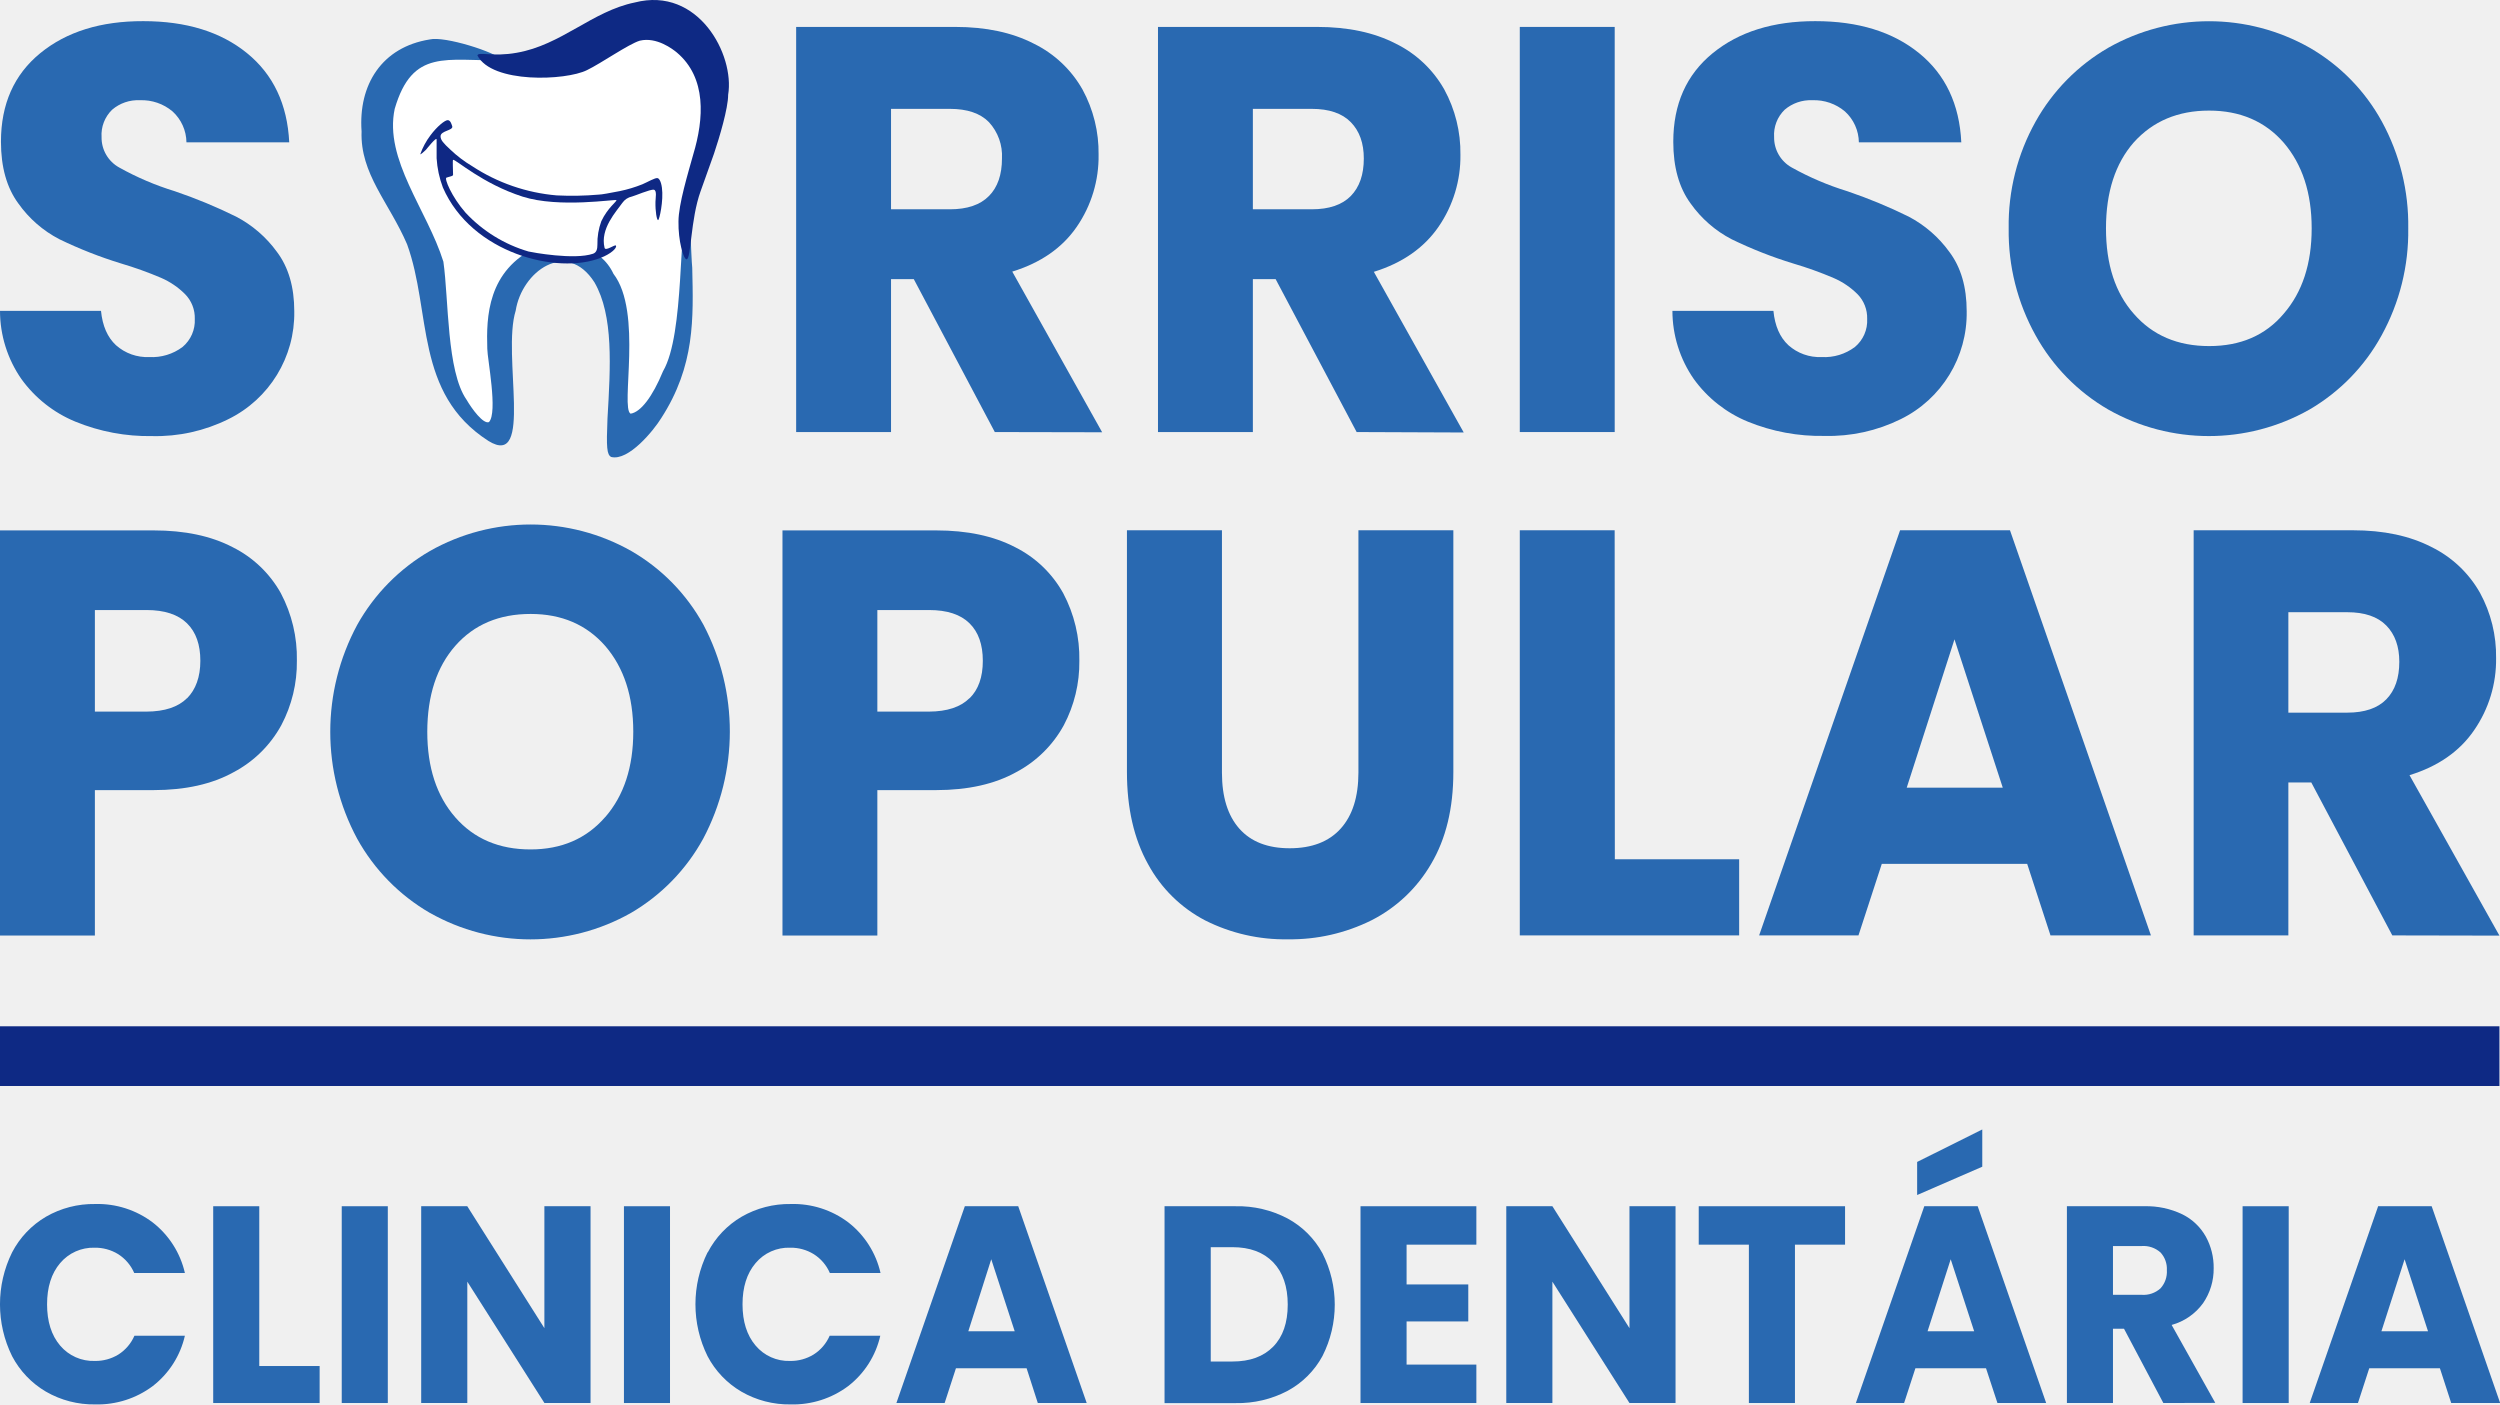
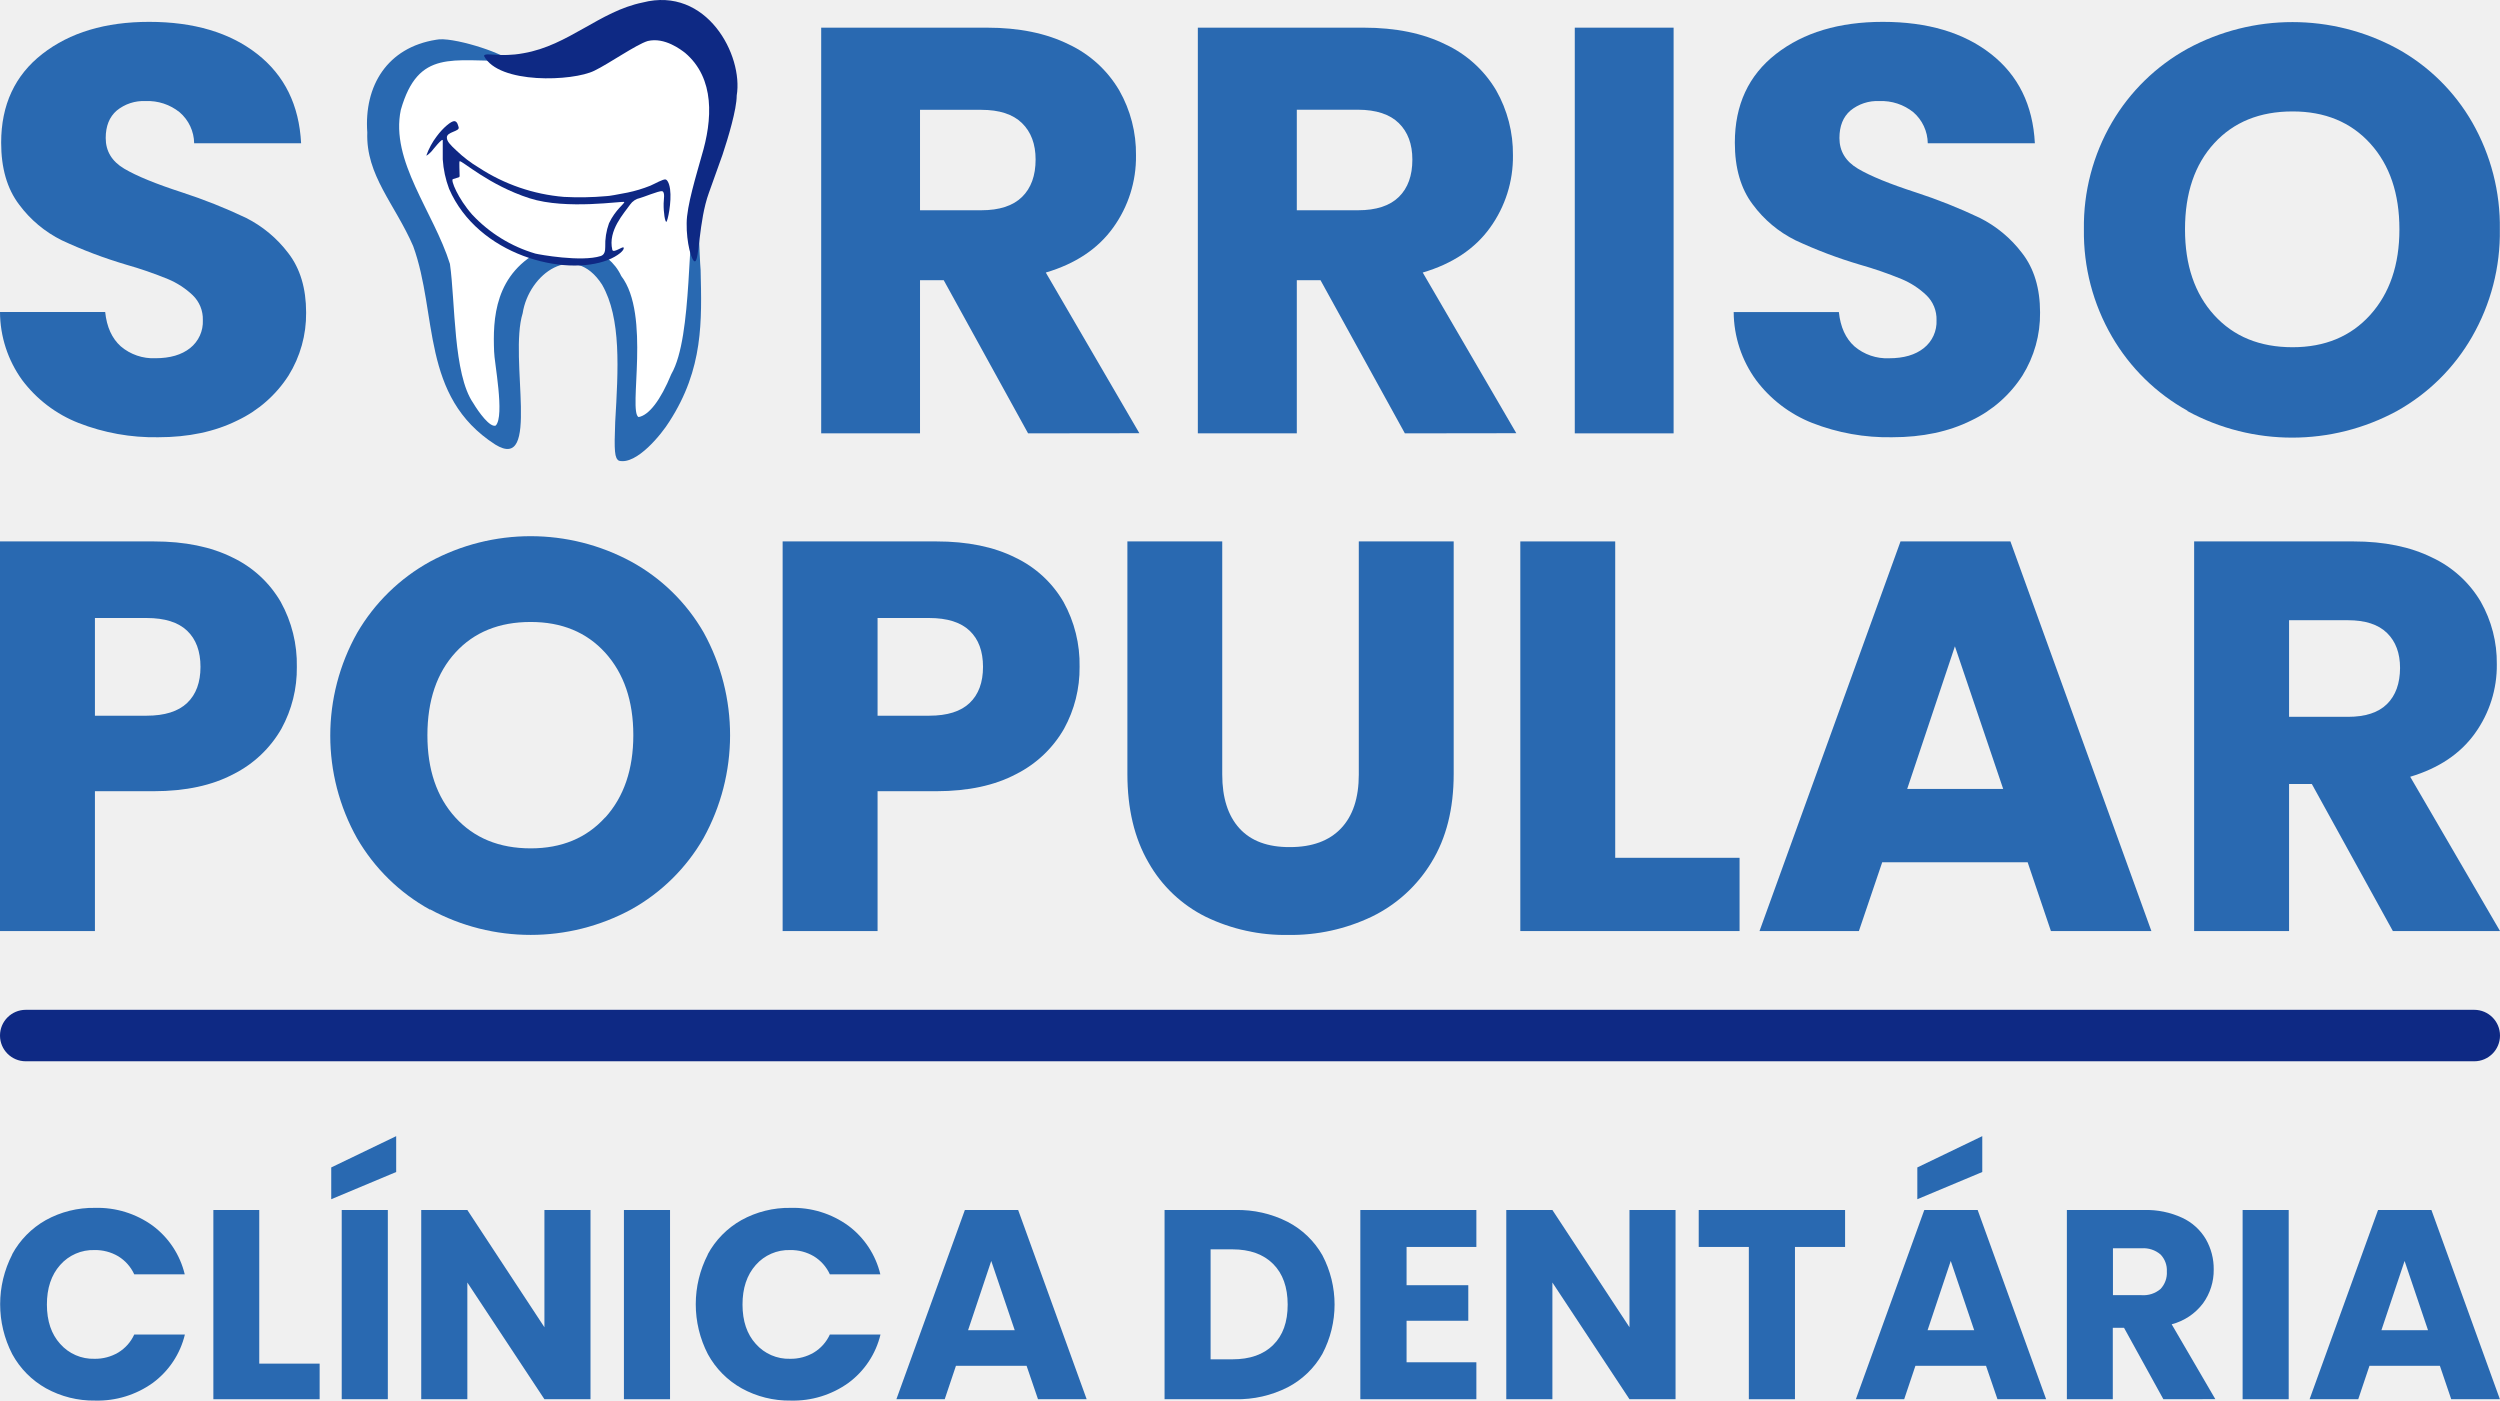
- <svg xmlns="http://www.w3.org/2000/svg" viewBox="0 0 575.74 323.43">
+ <svg xmlns="http://www.w3.org/2000/svg" viewBox="0 0 667.87 374.16">
  <defs>
-     <style>.cls-1{fill:#0e2984;}.cls-2{fill:#2969b1;}.cls-3{fill:#fff;}.cls-4{fill:#0f2884;}</style>
+     <style>.cls-1{fill:#2969b1;}.cls-2{fill:#0e2984;}.cls-3{fill:#fff;}.cls-4{fill:#0f2884;}</style>
  </defs>
  <g id="Layer_2" data-name="Layer 2">
-     <g id="Brand_Logo_2" data-name="Brand Logo 2">
-       <rect class="cls-1" y="236.35" width="575.61" height="13.75" />
-       <path class="cls-2" d="M2.79,288.41a20.45,20.45,0,0,1,7.79-8.2,21.92,21.92,0,0,1,11.33-2.93,21,21,0,0,1,13.28,4.26,20.53,20.53,0,0,1,7.39,11.62H30.91a9.68,9.68,0,0,0-3.69-4.33,10.11,10.11,0,0,0-5.43-1.49,10,10,0,0,0-7.95,3.56c-2,2.36-3,5.53-3,9.48s1,7.13,3,9.49a10,10,0,0,0,8,3.55,10.1,10.1,0,0,0,5.43-1.48,9.68,9.68,0,0,0,3.69-4.33H42.58a20.38,20.38,0,0,1-7.39,11.59,21.2,21.2,0,0,1-13.28,4.23,21.92,21.92,0,0,1-11.33-2.94,20.54,20.54,0,0,1-7.79-8.16,27,27,0,0,1,0-23.92Z" />
-       <path class="cls-2" d="M59.71,314.59h13.9v8.52H49.1V277.79H59.71Z" />
-       <path class="cls-2" d="M89.31,277.79v45.32H78.7V277.79Z" />
-       <path class="cls-2" d="M136,323.11H125.38l-17.76-27.95v27.95H97V277.79h10.61l17.76,28.08V277.79H136Z" />
-       <path class="cls-2" d="M154.3,277.79v45.32H143.69V277.79Z" />
-       <path class="cls-2" d="M163,288.41a20.39,20.39,0,0,1,7.79-8.2,21.92,21.92,0,0,1,11.33-2.93,21,21,0,0,1,13.28,4.26,20.51,20.51,0,0,1,7.38,11.62H191.11a9.64,9.64,0,0,0-3.7-4.33,10.06,10.06,0,0,0-5.43-1.49A9.94,9.94,0,0,0,174,290.9c-2,2.36-3,5.53-3,9.48s1,7.13,3,9.49a9.93,9.93,0,0,0,7.94,3.55,10.06,10.06,0,0,0,5.43-1.48,9.64,9.64,0,0,0,3.7-4.33h11.66a20.37,20.37,0,0,1-7.38,11.59,21.2,21.2,0,0,1-13.28,4.23,21.92,21.92,0,0,1-11.33-2.94,20.47,20.47,0,0,1-7.79-8.16,27,27,0,0,1,0-23.92Z" />
-       <path class="cls-2" d="M236.42,315.1H220.15l-2.6,8H206.44l15.76-45.32h12.29l15.77,45.32H239Zm-2.74-8.52L228.28,290,223,306.58Z" />
-       <path class="cls-2" d="M296.56,280.63a19.91,19.91,0,0,1,8,8,26.14,26.14,0,0,1,0,23.66,19.84,19.84,0,0,1-8,8,24.65,24.65,0,0,1-12,2.84H268.19V277.79h16.33A24.6,24.6,0,0,1,296.56,280.63Zm-3.35,29.5q3.35-3.42,3.35-9.68t-3.35-9.75q-3.36-3.48-9.38-3.48h-5v26.33h5Q289.86,313.55,293.21,310.13Z" />
-       <path class="cls-2" d="M323.93,286.64v9.16h14.21v8.52H323.93v9.94H340v8.85H313.32V277.79H340v8.85Z" />
-       <path class="cls-2" d="M385.87,323.11H375.26l-17.75-27.95v27.95H346.89V277.79h10.62l17.75,28.08V277.79h10.61Z" />
-       <path class="cls-2" d="M424.91,277.79v8.85H413.37v36.47H402.76V286.64H391.21v-8.85Z" />
-       <path class="cls-2" d="M457.37,315.1H441.11l-2.6,8H427.4l15.76-45.32h12.29l15.77,45.32H460Zm-.86-46.41-15,6.52v-7.62l15-7.48Zm-1.87,37.89L449.24,290l-5.33,16.59Z" />
-       <path class="cls-2" d="M498.21,323.11,489.15,306h-2.54v17.11H476V277.79h17.82a19.07,19.07,0,0,1,8.78,1.87A12.58,12.58,0,0,1,508,284.8a14.75,14.75,0,0,1,1.8,7.26,13.91,13.91,0,0,1-2.45,8.07,13.26,13.26,0,0,1-7.23,5l10.05,17.95Zm-11.6-24.92h6.58a5.83,5.83,0,0,0,4.37-1.49,5.71,5.71,0,0,0,1.46-4.19,5.57,5.57,0,0,0-1.46-4.07,5.87,5.87,0,0,0-4.37-1.48h-6.58Z" />
-       <path class="cls-2" d="M527.08,277.79v45.32H516.46V277.79Z" />
-       <path class="cls-2" d="M561.9,315.1H545.63l-2.6,8H531.92l15.76-45.32H560l15.77,45.32H564.5Zm-2.74-8.52L553.77,290l-5.34,16.59Z" />
-       <path class="cls-2" d="M64.79,167a26.77,26.77,0,0,1-11,10.84q-7.41,4.11-18.4,4.12H21.85v33.49H0v-93.3H35.4q10.74,0,18.15,3.85A26,26,0,0,1,64.67,136.6a31.93,31.93,0,0,1,3.7,15.56A30.92,30.92,0,0,1,64.79,167Zm-21.72-6.18c2-2,3.07-4.91,3.07-8.63s-1-6.61-3.07-8.64-5.16-3.06-9.33-3.06H21.85v23.39H33.74Q40,163.85,43.07,160.79Z" />
-       <path class="cls-2" d="M99,210.24a44.82,44.82,0,0,1-16.74-17.08,52,52,0,0,1,0-49.25A45,45,0,0,1,99,126.9a47.08,47.08,0,0,1,46.39,0,44.11,44.11,0,0,1,16.62,17,52.72,52.72,0,0,1-.07,49.25,44.57,44.57,0,0,1-16.61,17.08,47,47,0,0,1-46.33,0Zm40.39-22.07q6.45-7.44,6.45-19.67t-6.45-19.73q-6.47-7.38-17.19-7.38-10.87,0-17.32,7.31T98.4,168.5q0,12.36,6.46,19.74t17.32,7.38Q132.91,195.62,139.37,188.17Z" />
-       <path class="cls-2" d="M245,167a26.77,26.77,0,0,1-11,10.84q-7.41,4.11-18.4,4.12H202.05v33.49H180.2v-93.3h35.4q10.72,0,18.15,3.85a25.92,25.92,0,0,1,11.11,10.63,31.93,31.93,0,0,1,3.71,15.56A30.92,30.92,0,0,1,245,167Zm-21.72-6.18q3.06-3,3.06-8.63t-3.06-8.64q-3.08-3.06-9.33-3.06H202.05v23.39h11.89Q220.2,163.85,223.27,160.79Z" />
-       <path class="cls-2" d="M281.41,122.12v55.82q0,8.37,4,12.89T297,195.35q7.67,0,11.75-4.52t4.09-12.89V122.12h21.86v55.69q0,12.49-5.11,21.13a33.31,33.31,0,0,1-13.74,13,41.9,41.9,0,0,1-19.24,4.38,40.79,40.79,0,0,1-19-4.32,31.46,31.46,0,0,1-13.22-13q-4.86-8.72-4.86-21.2V122.12Z" />
-       <path class="cls-2" d="M371.89,197.88h28.63v17.54H350v-93.3h21.85Z" />
-       <path class="cls-2" d="M466.85,198.94H433.37L428,215.42H405.12l32.46-93.3h25.31l32.46,93.3H472.22Zm-5.62-17.54-11.12-34.16-11,34.16Z" />
-       <path class="cls-2" d="M550.94,215.42,532.28,180.2H527v35.22H505.19v-93.3h36.68q10.61,0,18.08,3.85a26,26,0,0,1,11.19,10.57,30.4,30.4,0,0,1,3.7,15,28.49,28.49,0,0,1-5.05,16.61q-5,7.32-14.89,10.37l20.71,36.95ZM527,164.12h13.55q6,0,9-3.06t3-8.64q0-5.31-3-8.37t-9-3.06H527Z" />
+     <g id="Profile">
+       <path class="cls-1" d="M3.24,335.1a23.13,23.13,0,0,1,9-9.15,26.25,26.25,0,0,1,13.14-3.27,25.1,25.1,0,0,1,15.4,4.75,22.8,22.8,0,0,1,8.57,13H35.86a11,11,0,0,0-4.29-4.83,12.09,12.09,0,0,0-6.3-1.65,11.75,11.75,0,0,0-9.21,4q-3.54,4-3.53,10.58T16.06,359a11.75,11.75,0,0,0,9.21,4,12.1,12.1,0,0,0,6.3-1.66,10.92,10.92,0,0,0,4.29-4.82H49.39a22.6,22.6,0,0,1-8.57,12.92,25.27,25.27,0,0,1-15.4,4.72,26.26,26.26,0,0,1-13.14-3.28,23.16,23.16,0,0,1-9-9.11,29.06,29.06,0,0,1,0-26.67Z" />
+       <path class="cls-1" d="M69.26,364.29H85.39v9.51H57V323.25H69.26Z" />
+       <path class="cls-1" d="M105.84,313.1l-17.35,7.27v-8.49l17.35-8.36Zm-2.23,10.15V373.8H91.29V323.25Z" />
+       <path class="cls-1" d="M157.75,373.8H145.44l-20.59-31.18V373.8H112.53V323.25h12.32l20.59,31.32V323.25h12.31Z" />
+       <path class="cls-1" d="M179,323.25V373.8H166.68V323.25Z" />
+       <path class="cls-1" d="M189.07,335.1a23.13,23.13,0,0,1,9-9.15,26.25,26.25,0,0,1,13.14-3.27,25.1,25.1,0,0,1,15.4,4.75,22.8,22.8,0,0,1,8.57,13H221.69a11,11,0,0,0-4.29-4.83,12.09,12.09,0,0,0-6.3-1.65,11.75,11.75,0,0,0-9.21,4q-3.54,4-3.53,10.58T201.89,359a11.75,11.75,0,0,0,9.21,4,12.1,12.1,0,0,0,6.3-1.66,10.92,10.92,0,0,0,4.29-4.82h13.53a22.6,22.6,0,0,1-8.57,12.92,25.27,25.27,0,0,1-15.4,4.72,26.26,26.26,0,0,1-13.14-3.28,23.16,23.16,0,0,1-9-9.11,29.06,29.06,0,0,1,0-26.67Z" />
+       <path class="cls-1" d="M274.25,364.87H255.38l-3,8.93H239.47l18.29-50.55H272L290.3,373.8h-13Zm-3.17-9.51-6.27-18.5-6.19,18.5Z" />
+       <path class="cls-1" d="M344,326.42a22.67,22.67,0,0,1,9.26,8.89,28.26,28.26,0,0,1,0,26.39,22.59,22.59,0,0,1-9.29,8.93A29.52,29.52,0,0,1,330,373.8H311.11V323.25H330A29.41,29.41,0,0,1,344,326.42Zm-3.89,32.9q3.9-3.81,3.89-10.8t-3.89-10.87q-3.89-3.88-10.87-3.89h-5.83v29.38h5.83Q336.24,363.14,340.12,359.32Z" />
+       <path class="cls-1" d="M375.76,333.12v10.22h16.49v9.5H375.76v11.09h18.65v9.87h-31V323.25h31v9.87Z" />
+       <path class="cls-1" d="M447.62,373.8H435.31l-20.59-31.18V373.8H402.4V323.25h12.32l20.59,31.32V323.25h12.31Z" />
+       <path class="cls-1" d="M492.91,323.25v9.87H479.52V373.8H467.2V333.12H453.81v-9.87Z" />
+       <path class="cls-1" d="M530.56,364.87H511.7l-3,8.93H495.79l18.28-50.55h14.26l18.29,50.55h-13Zm-1-51.77-17.35,7.27v-8.49l17.35-8.36Zm-2.16,42.26-6.26-18.5-6.19,18.5Z" />
+       <path class="cls-1" d="M577.94,373.8l-10.51-19.08h-3V373.8H552.16V323.25h20.67A22.73,22.73,0,0,1,583,325.34a14.36,14.36,0,0,1,6.3,5.72,15.93,15.93,0,0,1,2.09,8.1,15.08,15.08,0,0,1-2.84,9,15.3,15.3,0,0,1-8.39,5.62l11.66,20ZM564.47,346h7.64a7,7,0,0,0,5.07-1.65,6.26,6.26,0,0,0,1.69-4.68,6.07,6.07,0,0,0-1.69-4.54,7,7,0,0,0-5.07-1.65h-7.64Z" />
+       <path class="cls-1" d="M611.42,323.25V373.8H599.11V323.25Z" />
+       <path class="cls-1" d="M651.81,364.87H633l-3,8.93H617l18.29-50.55h14.26l18.29,50.55h-13Zm-3.17-9.51-6.26-18.5-6.19,18.5Z" />
+       <rect class="cls-2" y="269.77" width="667.87" height="13.75" rx="6.88" />
+       <path class="cls-1" d="M75.18,194.68a30.49,30.49,0,0,1-12.75,12.09q-8.61,4.59-21.35,4.6H25.36v37.36H0V144.64H41.08q12.45,0,21.05,4.3A29.61,29.61,0,0,1,75,160.8a34.43,34.43,0,0,1,4.3,17.35A33.48,33.48,0,0,1,75.18,194.68ZM50,187.79q3.56-3.4,3.56-9.64T50,168.51q-3.55-3.4-10.82-3.41H25.36v26.1H39.15Q46.41,191.2,50,187.79Z" />
+       <path class="cls-1" d="M114.84,243a51,51,0,0,1-19.42-19,56.07,56.07,0,0,1,0-54.94,51.06,51.06,0,0,1,19.42-19,56.52,56.52,0,0,1,53.83,0A50,50,0,0,1,188,169a56.83,56.83,0,0,1-.08,54.94,50.64,50.64,0,0,1-19.27,19,56.38,56.38,0,0,1-53.76,0Zm46.86-24.61q7.49-8.31,7.49-22t-7.49-22q-7.48-8.24-19.94-8.23-12.62,0-20.09,8.16t-7.49,22.09q0,13.79,7.49,22t20.09,8.23Q154.21,226.64,161.7,218.34Z" />
+       <path class="cls-1" d="M284.26,194.68a30.49,30.49,0,0,1-12.75,12.09q-8.61,4.59-21.36,4.6H234.44v37.36H209.08V144.64h41.07q12.46,0,21.06,4.3a29.61,29.61,0,0,1,12.9,11.86,34.43,34.43,0,0,1,4.3,17.35A33.59,33.59,0,0,1,284.26,194.68Zm-25.21-6.89q3.56-3.4,3.56-9.64t-3.56-9.64q-3.56-3.4-10.82-3.41H234.44v26.1h13.79Q255.49,191.2,259.05,187.79Z" />
+       <path class="cls-1" d="M326.52,144.64v62.28q0,9.33,4.6,14.38t13.49,5q8.89,0,13.64-5T363,206.92V144.64h25.35v62.13q0,13.93-5.93,23.58a38,38,0,0,1-15.94,14.53,50.14,50.14,0,0,1-22.31,4.89,48.76,48.76,0,0,1-22-4.82,35.88,35.88,0,0,1-15.35-14.53q-5.64-9.71-5.64-23.65V144.64Z" />
+       <path class="cls-1" d="M431.5,229.16h33.22v19.57H406.15V144.64H431.5Z" />
+       <path class="cls-1" d="M541.68,230.35H502.83l-6.23,18.38H470.05l37.67-104.09h29.36l37.66,104.09H547.9Zm-6.53-19.58-12.9-38.11L509.5,210.77Z" />
+       <path class="cls-1" d="M639.25,248.73,617.6,209.44h-6.08v39.29H586.16V144.64h42.56q12.3,0,21,4.3a29.7,29.7,0,0,1,13,11.79,33,33,0,0,1,4.3,16.68,31,31,0,0,1-5.86,18.53q-5.86,8.16-17.28,11.57l24,41.22ZM611.52,191.5h15.72q7,0,10.45-3.42t3.48-9.63q0-5.94-3.48-9.35t-10.45-3.41H611.52Z" />
+       <path class="cls-1" d="M21,113A34.7,34.7,0,0,1,5.94,101.56,31.26,31.26,0,0,1,0,83.35H28.1q.62,6,4.17,9.18a13.38,13.38,0,0,0,9.26,3.17q5.86,0,9.26-2.71a9,9,0,0,0,3.4-7.48,8.86,8.86,0,0,0-2.7-6.64,21.79,21.79,0,0,0-6.64-4.32,105.7,105.7,0,0,0-11.19-3.86A122.78,122.78,0,0,1,16.52,64.2,31.62,31.62,0,0,1,5.09,54.63Q.3,48.3.31,38.11q0-15.13,11-23.7T39.83,5.84q17.91,0,28.87,8.57T80.44,38.27H51.87A11.13,11.13,0,0,0,48,30a13.55,13.55,0,0,0-9.1-3,11.32,11.32,0,0,0-7.72,2.54q-2.94,2.55-2.94,7.34,0,5.25,4.94,8.18t15.44,6.33a143.17,143.17,0,0,1,17.06,6.79A32.48,32.48,0,0,1,77,67.6q4.78,6.18,4.78,15.9a31.26,31.26,0,0,1-4.7,16.83,33,33,0,0,1-13.67,12q-9,4.48-21.15,4.48A55.73,55.73,0,0,1,21,113Z" />
+       <path class="cls-1" d="M274.65,115.77,252.11,74.85h-6.33v40.92h-26.4V7.39h44.31q12.81,0,21.84,4.47A30.8,30.8,0,0,1,299,24.14a34.21,34.21,0,0,1,4.48,17.37,32.24,32.24,0,0,1-6.1,19.3q-6.1,8.49-18,12l25,42.92Zm-28.87-59.6h16.37q7.25,0,10.88-3.55t3.63-10q0-6.18-3.63-9.73t-10.88-3.55H245.78Z" />
+       <path class="cls-1" d="M375.31,115.77,352.77,74.85h-6.33v40.92H320V7.39h44.31q12.81,0,21.84,4.47A30.91,30.91,0,0,1,399.7,24.14a34.31,34.31,0,0,1,4.48,17.37,32.31,32.31,0,0,1-6.1,19.3q-6.1,8.49-18,12l25,42.92Zm-28.87-59.6H362.8q7.26,0,10.89-3.55t3.62-10q0-6.18-3.62-9.73T362.8,29.31H346.44Z" />
+       <path class="cls-1" d="M447.1,7.39V115.77H420.7V7.39Z" />
+       <path class="cls-1" d="M484.15,113a34.61,34.61,0,0,1-15-11.43,31.2,31.2,0,0,1-6-18.21h28.1q.62,6,4.17,9.18a13.38,13.38,0,0,0,9.26,3.17q5.86,0,9.26-2.71a9,9,0,0,0,3.4-7.48,8.86,8.86,0,0,0-2.7-6.64A21.67,21.67,0,0,0,508,74.55a104.89,104.89,0,0,0-11.19-3.86,123.27,123.27,0,0,1-17.14-6.49,31.59,31.59,0,0,1-11.42-9.57q-4.8-6.33-4.79-16.52,0-15.13,11-23.7T503,5.84q17.91,0,28.87,8.57t11.74,23.86H515A11.2,11.2,0,0,0,511.17,30a13.6,13.6,0,0,0-9.11-3,11.33,11.33,0,0,0-7.72,2.54q-2.94,2.55-2.94,7.34,0,5.25,4.94,8.18t15.44,6.33a143.17,143.17,0,0,1,17.06,6.79,32.39,32.39,0,0,1,11.35,9.42Q545,73.78,545,83.5a31.19,31.19,0,0,1-4.71,16.83,33,33,0,0,1-13.67,12q-9,4.48-21.15,4.48A55.81,55.81,0,0,1,484.15,113Z" />
+       <path class="cls-1" d="M584.42,109.75A53.12,53.12,0,0,1,564.2,89.91a55.37,55.37,0,0,1-7.49-28.64,55,55,0,0,1,7.49-28.56A53.2,53.2,0,0,1,584.42,13a58.77,58.77,0,0,1,56,0,52.12,52.12,0,0,1,20.07,19.76,55.92,55.92,0,0,1,7.34,28.56,55.81,55.81,0,0,1-7.42,28.64,52.74,52.74,0,0,1-20.07,19.84,58.68,58.68,0,0,1-56,0Zm48.79-25.63Q641,75.46,641,61.27q0-14.35-7.79-22.93t-20.77-8.57q-13.12,0-20.92,8.5t-7.8,23q0,14.35,7.8,22.92t20.92,8.57Q625.42,92.76,633.21,84.12Z" />
      <g id="Logo">
-         <path class="cls-3" d="M98.82,11.83c8.21-2,17,3.43,25.91,3C137.5,14.12,140.28,1.91,150,4.09c11.86,4.24,14,14.17,13.8,22.43-.18,6.73-2.29,8-4.16,16.63-.79,3.65-1.07,8.36-1.65,17.79-1.14,15.85.28,20.75-5.8,32.23-2.8,4.24-7.53,9.62-9.54,8.64-2.24.49,4.59-29.81-3.09-37.64-3.41-6.36-13.16-8.67-19-3-2,1.9-2.62,4.36-3.87,9.28C115,77.35,114.05,81.1,114.94,86c.63,3.47,2,6.29,1,10.57-.32,1.41-.65,2.78-1.68,3.23-2.41,1-7.3-3.64-9.92-8.51-4.76-11.78-1.11-17.1-7-34C93.58,45.82,89.67,45,87.35,34,84.65,22.09,89.15,14.67,98.82,11.83Z" />
-         <path class="cls-2" d="M115.78,13.89C114.22,12,102.37,8.27,99,9.08c-11.1,1.76-16.5,10.47-15.73,21.18-.35,9.77,6.31,16.32,10.48,26,5.66,15.57,1.66,34.32,18.74,45.29,10.49,6.48,3.07-19.72,6.27-30,1.4-9,11.7-16.57,18.14-6.53,4.43,7.66,3.7,19.4,3,31.37-.28,6.76-.14,8.3.85,8.85,4,1,9.78-6.11,11.52-8.93,7.83-12.12,7.41-23,7.15-34.64-.25-2.22-.69-17.13-.87-16.73-2.4,6.75-.81,31.88-5.85,40.54-2.45,5.94-5.16,9.44-7.48,9.79-2.4-1.33,2.86-23.4-3.95-32.22-2.89-6.27-11-8.6-17.46-6.23C112.18,62.22,112,73.09,112.22,80.3c0,2.25,2.48,14.73.38,16.91-1.32.5-3.89-3-5.16-5.16-4.59-6.6-4.08-23-5.33-31.79C98.4,48.39,88.41,36.74,90.9,25.06,95,11.07,102.81,14.1,115.78,13.89Z" />
-         <path class="cls-1" d="M146.19.57c-9.8,2-16.91,9.81-27.19,11.58-5.51,1-8.77-.31-9.06.61,3.34,6.52,20.36,5.83,25.24,3.39,3.26-1.57,9.57-6,12.16-6.78,3.9-.94,7.66,2,8.53,2.72,6.88,5.81,6.27,15.24,3.77,23.52-1.17,4.23-3.39,11.45-3.39,15.41-.08,4.37,1.14,8.73,1.87,8.7,1.06,0,.89-9.18,3.21-15.64,2.5-6.95,1.44-4,3.11-8.72,1.24-3.71,3.25-10.39,3.25-13.53C169.23,12.63,160.84-3.2,146.19.57Z" />
-         <path class="cls-4" d="M96.78,35.53a16.1,16.1,0,0,1,2.37-4.39c1.44-1.94,3.33-3.53,4-3.47s.89,1.14,1,1.41c.28,1-2.73,1-2.69,2.33,0,.84.67,1.58,2.28,3.07a27.88,27.88,0,0,0,5,3.79A41.89,41.89,0,0,0,128.21,45a70.59,70.59,0,0,0,9.66-.18c.66,0,2.58-.37,4.86-.81a30.45,30.45,0,0,0,5.21-1.57c1.19-.5,2.94-1.55,3.5-1.42.28.06.79.61,1,2.22.4,2.93-.58,7.42-.88,7.45s-.66-2-.61-4.21c0-.82.4-2.65-.38-2.79s-4.5,1.46-5,1.56a3.6,3.6,0,0,0-2.26,1.49c-1.34,1.93-5.16,5.93-4.08,10.34.21.86,2.41-.86,2.61-.52.35.55-1.3,2-3.54,2.83-9.88,3.91-29.69-1-36.31-16.22a23,23,0,0,1-1.44-6.72c0-1.9,0-3.41,0-4.32,0-.75-2.39,2.3-2.47,2.38C97.55,35.05,96.87,35.6,96.78,35.53Z" />
-         <path class="cls-3" d="M102.82,40.91c.3-.08.85-.25,1.27-.39a.31.31,0,0,0,.25-.28c0-.88-.14-3.39,0-3.43.55-.19,6.74,5.5,16,8.47,8.43,2.7,21.46.54,21.62.81s-2,1.72-3.48,4.86a14.6,14.6,0,0,0-.9,5.41c0,.93-.16,1.77-1,2.07-4.32,1.48-14-.31-14.87-.51A32.27,32.27,0,0,1,107.23,49C104,45.33,102.26,41.05,102.82,40.91Z" />
+         <path class="cls-3" d="M116.28,13.83c9.6-2.31,19.9,4,30.31,3.47,14.93-.78,18.18-15.07,29.55-12.51C190,9.75,192.52,21.36,192.27,31c-.21,7.87-2.67,9.33-4.86,19.45-.92,4.26-1.26,9.77-1.92,20.8-1.35,18.54.32,24.27-6.79,37.7-3.28,5-8.81,11.25-11.16,10.1-2.62.58,5.36-34.87-3.62-44-4-7.43-15.39-10.13-22.16-3.46-2.33,2.22-3.06,5.1-4.52,10.85-2,8-3.15,12.42-2.11,18.09.75,4,2.33,7.35,1.21,12.37-.37,1.64-.76,3.25-2,3.76-2.83,1.21-8.55-4.25-11.61-10-5.57-13.76-1.3-20-8.15-39.8-4.46-13.31-9-14.25-11.75-27.14C99.71,25.84,105,17.16,116.28,13.83Z" />
+         <path class="cls-1" d="M136.11,16.24c-1.82-2.21-15.68-6.57-19.6-5.62-13,2.06-19.29,12.24-18.39,24.77-.41,11.43,7.37,19.09,12.26,30.36,6.62,18.21,1.94,40.14,21.91,53,12.27,7.59,3.59-23,7.34-35.07,1.63-10.53,13.67-19.38,21.21-7.64,5.18,9,4.32,22.68,3.51,36.68-.31,7.91-.15,9.71,1,10.36,4.72,1.21,11.43-7.15,13.47-10.46,9.15-14.16,8.66-26.91,8.35-40.5-.28-2.6-.8-20-1-19.57-2.8,7.89-.95,37.28-6.84,47.41-2.87,7-6,11-8.75,11.46-2.81-1.56,3.34-27.37-4.62-37.69-3.38-7.33-12.91-10.06-20.42-7.29C131.9,72.76,131.67,85.48,132,93.91c0,2.63,2.9,17.23.43,19.78-1.53.59-4.55-3.56-6-6-5.37-7.72-4.77-26.91-6.23-37.19-4.34-13.88-16-27.5-13.12-41.16C111.76,13,120.94,16.49,136.11,16.24Z" />
+         <path class="cls-2" d="M171.68.67C160.22,3,151.9,12.14,139.88,14.21c-6.44,1.22-10.25-.36-10.59.72,3.9,7.62,23.81,6.81,29.51,3.95,3.81-1.83,11.19-7,14.23-7.92,4.55-1.1,8.95,2.37,10,3.17,8,6.81,7.33,17.83,4.41,27.52-1.36,4.94-4,13.39-4,18-.09,5.12,1.32,10.22,2.19,10.18,1.23-.06,1-10.74,3.74-18.29,2.93-8.12,1.69-4.71,3.65-10.2,1.45-4.34,3.8-12.15,3.79-15.81C198.62,14.77,188.81-3.75,171.68.67Z" />
+         <path class="cls-4" d="M113.89,41.56a18.8,18.8,0,0,1,2.78-5.14c1.68-2.28,3.89-4.13,4.73-4.06s1,1.33,1.13,1.65c.32,1.13-3.2,1.18-3.15,2.73,0,1,.78,1.84,2.66,3.58a32.84,32.84,0,0,0,5.84,4.44,48.92,48.92,0,0,0,22.77,7.84,80.36,80.36,0,0,0,11.3-.2c.78,0,3-.44,5.68-.95a36.16,36.16,0,0,0,6.1-1.84c1.38-.59,3.43-1.82,4.09-1.66.33.07.93.72,1.19,2.59.47,3.43-.67,8.68-1,8.72s-.77-2.37-.72-4.93c0-.95.47-3.09-.44-3.26-.76-.14-5.25,1.71-5.86,1.83a4.25,4.25,0,0,0-2.65,1.74c-1.56,2.26-6,6.93-4.76,12.1.24,1,2.81-1,3-.62.4.65-1.53,2.28-4.15,3.32-11.56,4.57-34.72-1.16-42.46-19a27.36,27.36,0,0,1-1.69-7.87c0-2.22,0-4,0-5.05,0-.88-2.8,2.69-2.89,2.79C114.8,41,114,41.63,113.89,41.56Z" />
+         <path class="cls-3" d="M121,47.85c.36-.09,1-.29,1.5-.46a.37.37,0,0,0,.29-.32c0-1-.17-4,0-4,.64-.22,7.88,6.43,18.7,9.9,9.85,3.17,25.08.64,25.27,1s-2.34,2-4.07,5.68a17.07,17.07,0,0,0-1,6.33c0,1.08-.18,2.07-1.18,2.41C155.32,70.06,144,68,143,67.74a37.64,37.64,0,0,1-16.86-10.41C122.32,53,120.3,48,121,47.85Z" />
      </g>
-       <path class="cls-2" d="M17.38,97.11A28.85,28.85,0,0,1,4.92,87.28,27.59,27.59,0,0,1,0,71.59H23.26q.51,5.19,3.45,7.91a10.81,10.81,0,0,0,7.67,2.73,11.71,11.71,0,0,0,7.67-2.33,7.92,7.92,0,0,0,2.81-6.45,7.79,7.79,0,0,0-2.24-5.71A17.83,17.83,0,0,0,37.13,64a85.7,85.7,0,0,0-9.27-3.33,99.1,99.1,0,0,1-14.19-5.58,26.5,26.5,0,0,1-9.45-8.24q-4-5.44-4-14.22,0-13,9.07-20.4T33,4.87q14.84,0,23.9,7.38t9.71,20.53H42.94a9.81,9.81,0,0,0-3.19-7.11,11,11,0,0,0-7.54-2.59,9.15,9.15,0,0,0-6.39,2.19,8.07,8.07,0,0,0-2.43,6.32,7.86,7.86,0,0,0,4.09,7,65.54,65.54,0,0,0,12.78,5.45,116.13,116.13,0,0,1,14.12,5.85A27.08,27.08,0,0,1,63.77,58q4,5.31,4,13.68a27.15,27.15,0,0,1-15.2,24.86A37.5,37.5,0,0,1,35,100.43,44.53,44.53,0,0,1,17.38,97.11Z" />
-       <path class="cls-2" d="M229.1,99.5,210.44,64.28H205.2V99.5H183.35V6.2H220q10.6,0,18.08,3.85A26,26,0,0,1,249.3,20.62a30.43,30.43,0,0,1,3.7,15A28.52,28.52,0,0,1,248,52.19q-5,7.31-14.88,10.36l20.7,37ZM205.2,48.2h13.55q6,0,9-3.06c2-2,3-4.92,3-8.64a11.45,11.45,0,0,0-3-8.37q-3-3.06-9-3.06H205.2Z" />
-       <path class="cls-2" d="M312.43,99.5,293.77,64.28h-5.24V99.5H266.68V6.2h36.67q10.62,0,18.09,3.85a26,26,0,0,1,11.18,10.57,30.44,30.44,0,0,1,3.71,15,28.6,28.6,0,0,1-5.05,16.62q-5.05,7.31-14.89,10.36l20.7,37Zm-23.9-51.3h13.55q6,0,9-3.06t3-8.64q0-5.31-3-8.37t-9-3.06H288.53Z" />
-       <path class="cls-2" d="M371.86,6.2V99.5H350V6.2Z" />
-       <path class="cls-2" d="M402.53,97.11a28.85,28.85,0,0,1-12.46-9.83,27.59,27.59,0,0,1-4.92-15.69h23.26q.51,5.19,3.45,7.91a10.8,10.8,0,0,0,7.66,2.73,11.67,11.67,0,0,0,7.67-2.33A7.89,7.89,0,0,0,430,73.45a7.79,7.79,0,0,0-2.23-5.71,17.76,17.76,0,0,0-5.5-3.72A84.6,84.6,0,0,0,413,60.69a98.16,98.16,0,0,1-14.19-5.58,26.53,26.53,0,0,1-9.46-8.24q-4-5.44-4-14.22,0-13,9.08-20.4t23.64-7.38q14.82,0,23.9,7.38t9.71,20.53H428.09a9.78,9.78,0,0,0-3.2-7.11,11,11,0,0,0-7.54-2.59A9.18,9.18,0,0,0,411,25.27a8.07,8.07,0,0,0-2.43,6.32,7.88,7.88,0,0,0,4.09,7,66.1,66.1,0,0,0,12.78,5.45,116.36,116.36,0,0,1,14.13,5.85A27.08,27.08,0,0,1,448.92,58q4,5.31,4,13.68a27.18,27.18,0,0,1-15.21,24.86,37.47,37.47,0,0,1-17.51,3.85A44.44,44.44,0,0,1,402.53,97.11Z" />
-       <path class="cls-2" d="M485.53,94.32a44.75,44.75,0,0,1-16.74-17.08,49.24,49.24,0,0,1-6.2-24.65A48.86,48.86,0,0,1,468.79,28a44.94,44.94,0,0,1,16.74-17,47.08,47.08,0,0,1,46.39,0,44.07,44.07,0,0,1,16.62,17,49.72,49.72,0,0,1,6.07,24.59,49.62,49.62,0,0,1-6.14,24.65,44.43,44.43,0,0,1-16.61,17.08,47,47,0,0,1-46.33,0Zm40.39-22.06q6.45-7.44,6.45-19.67t-6.45-19.74q-6.46-7.38-17.19-7.38t-17.32,7.31Q485,40.1,485,52.59t6.45,19.73q6.45,7.38,17.32,7.38T525.92,72.26Z" />
    </g>
  </g>
</svg>
